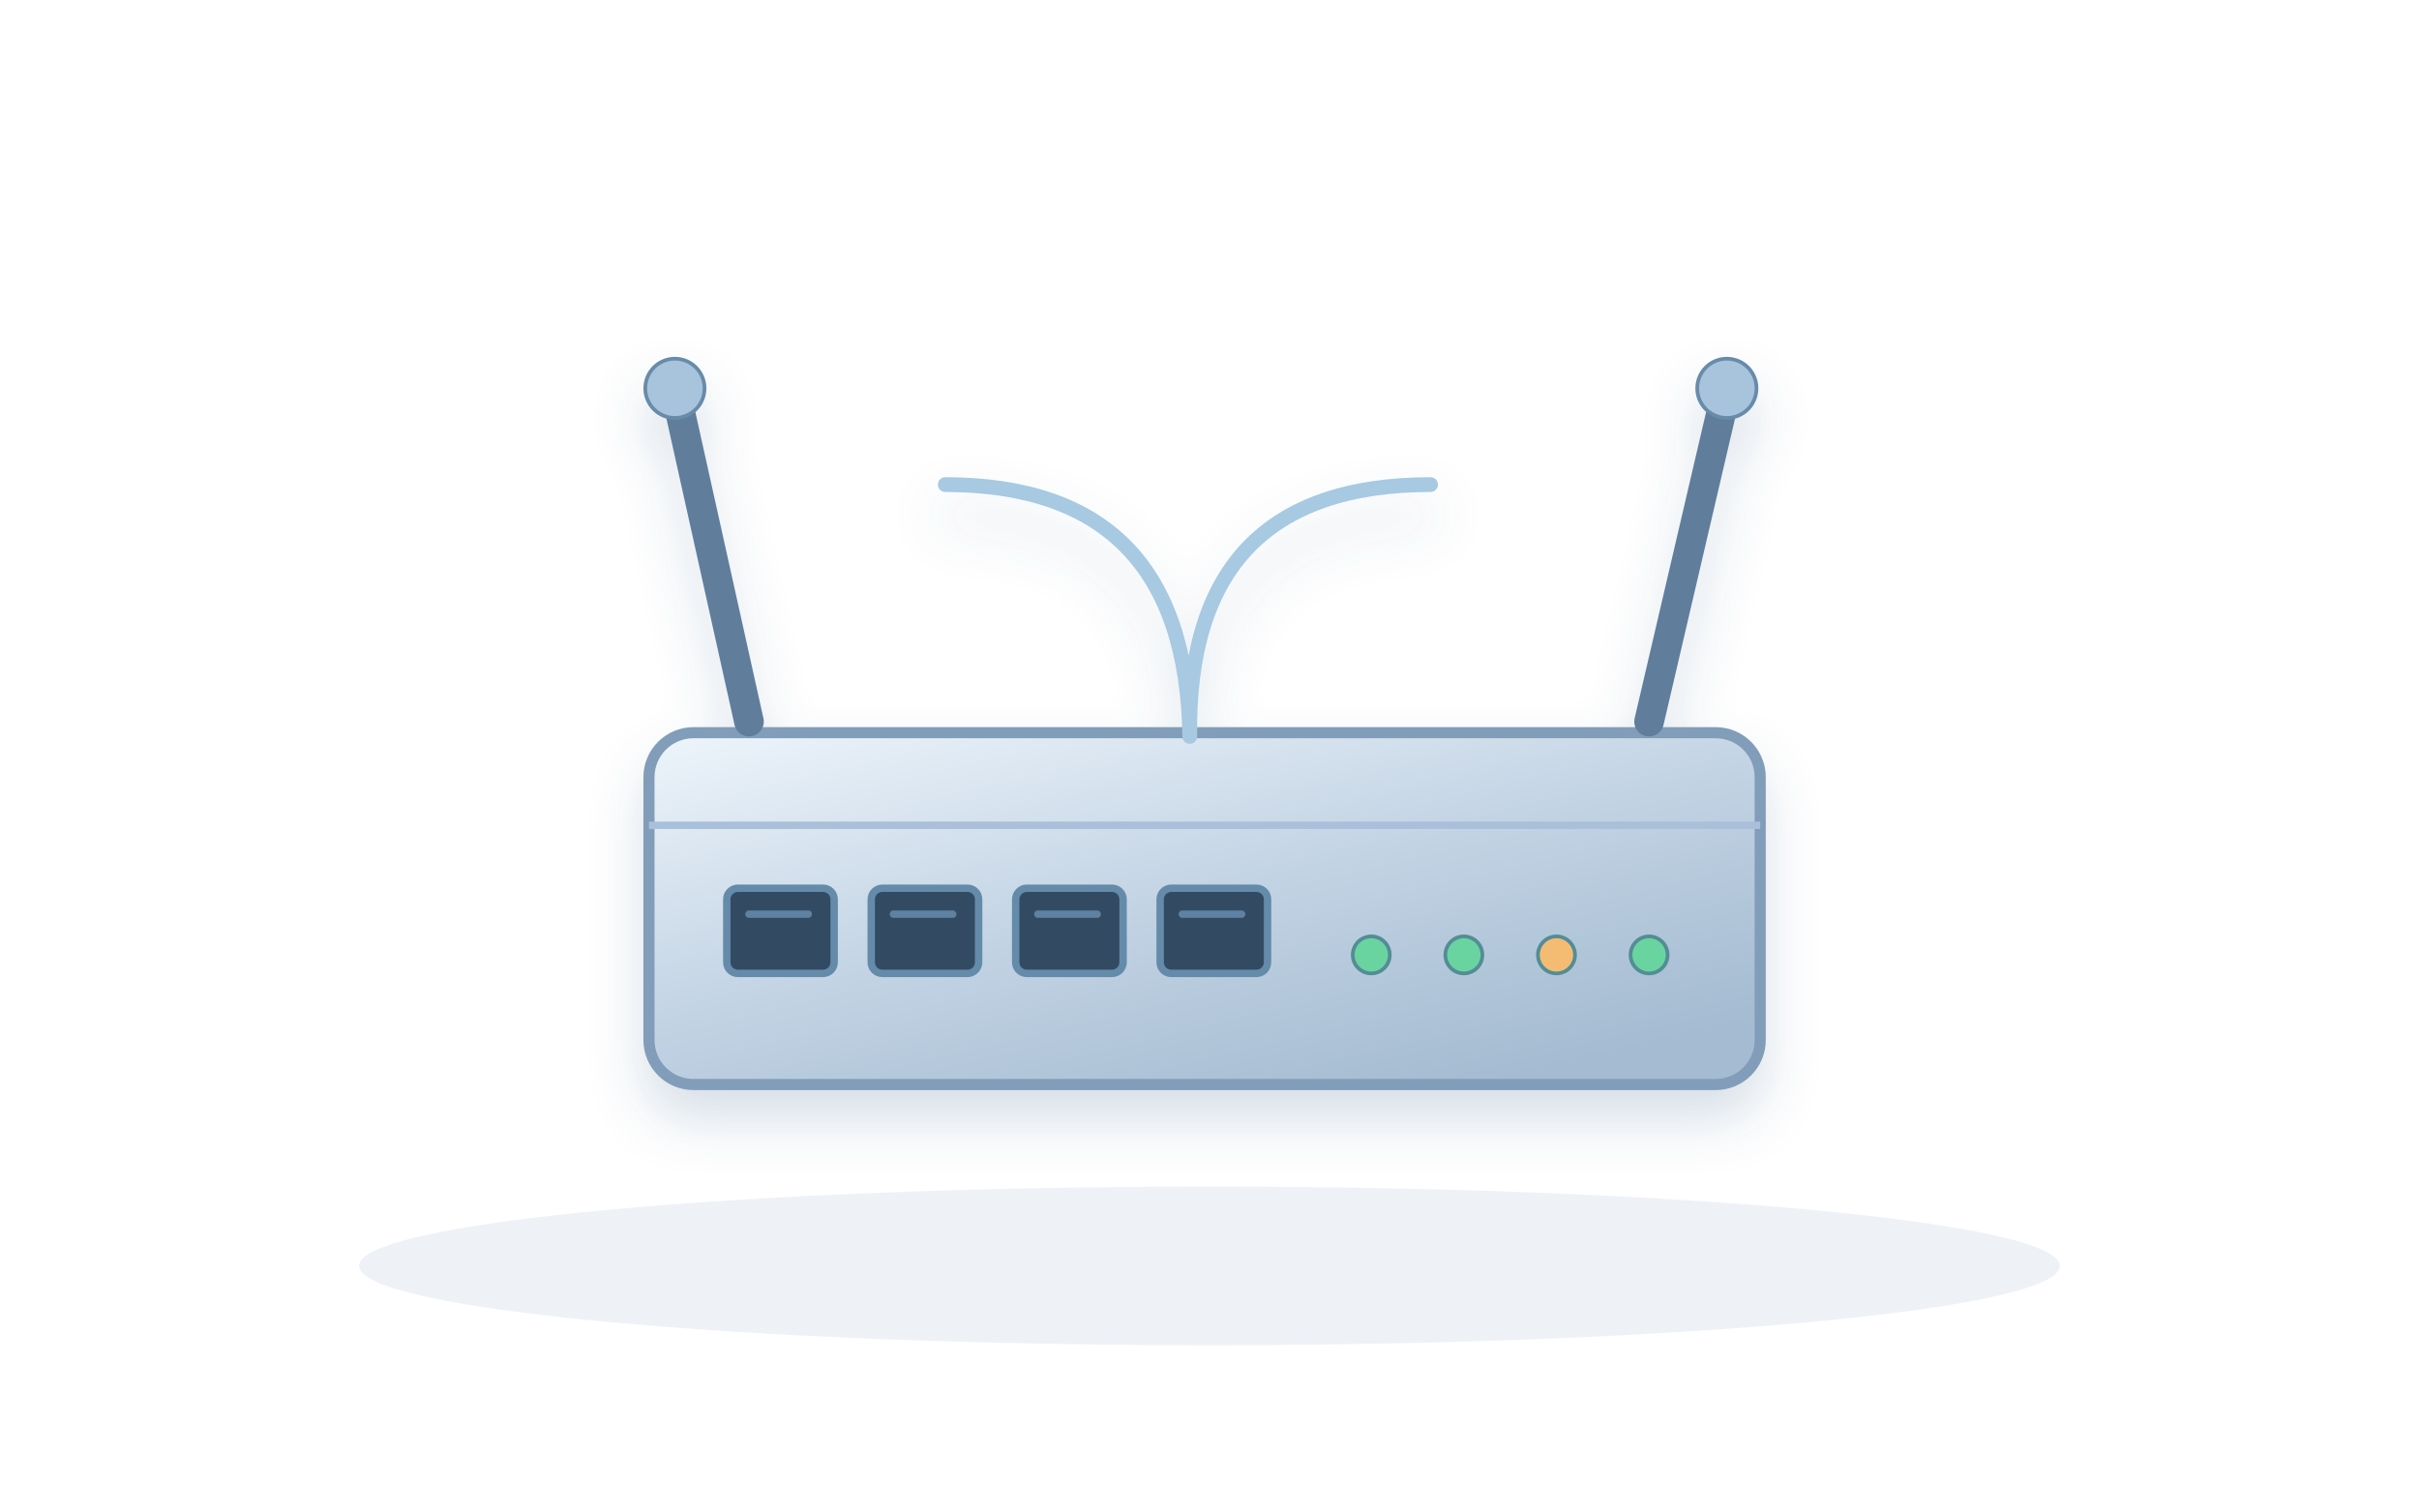
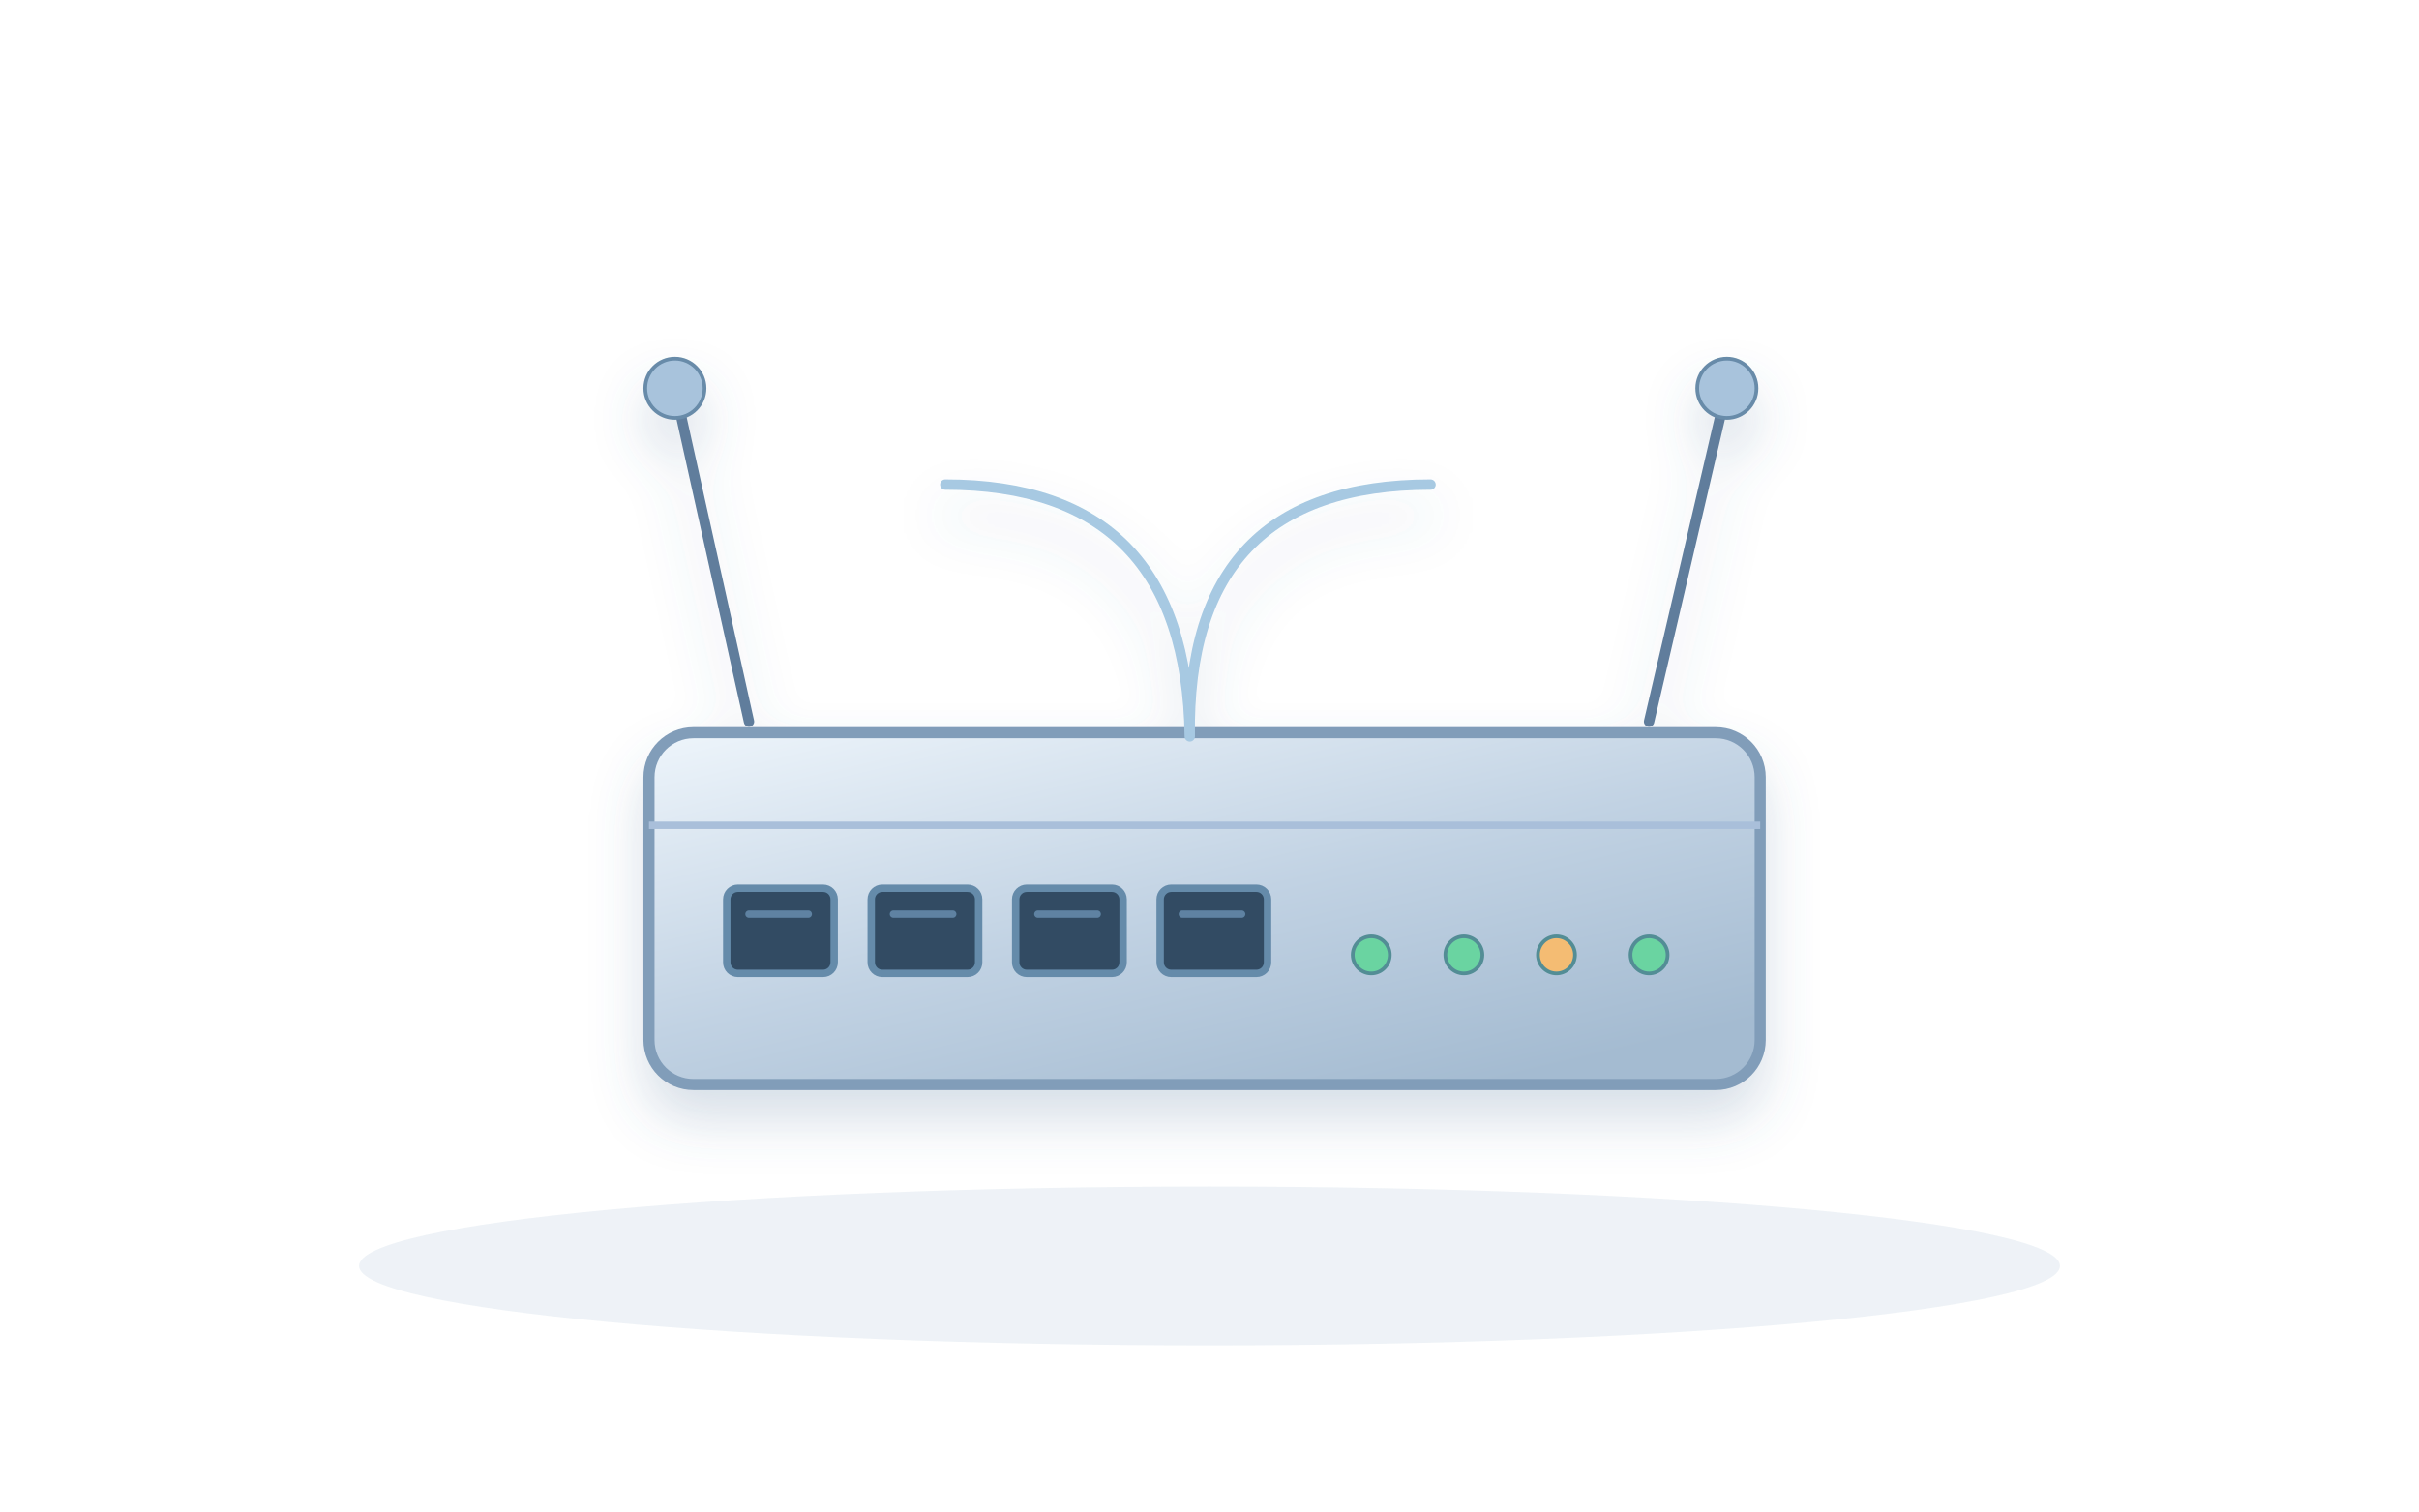
<svg xmlns="http://www.w3.org/2000/svg" width="640" height="400" viewBox="0 0 640 400" preserveAspectRatio="xMidYMid meet" role="img" aria-labelledby="router-title router-desc" data-tl-illustration-id="router" data-design-version="1" data-category="Networking">
  <defs>
    <linearGradient id="metal" x2=".75" y2="1">
      <stop stop-color="#EEF5FB" />
      <stop offset=".55" stop-color="#C1D2E3" />
      <stop offset="1" stop-color="#A4BBD1" />
    </linearGradient>
    <linearGradient id="pcb" x2=".9" y2=".9">
      <stop stop-color="#2A927B" />
      <stop offset="1" stop-color="#125B50" />
    </linearGradient>
    <linearGradient id="core" x2="1" y2="1">
      <stop stop-color="#71C9F1" />
      <stop offset=".55" stop-color="#3279B4" />
      <stop offset="1" stop-color="#193D75" />
    </linearGradient>
    <linearGradient id="silicon" x2=".8" y2="1">
      <stop stop-color="#EBF3FB" />
      <stop offset="1" stop-color="#9EB9D0" />
    </linearGradient>
    <linearGradient id="rack" x2="1" y2="1">
      <stop stop-color="#8EB3D0" />
      <stop offset="1" stop-color="#557B9E" />
    </linearGradient>
    <linearGradient id="database" x2="1" y2="1">
      <stop stop-color="#EAF8FF" />
      <stop offset=".55" stop-color="#9BCCEA" />
      <stop offset="1" stop-color="#69A8D6" />
    </linearGradient>
    <linearGradient id="browser" x2="1" y2="1">
      <stop stop-color="#FFFFFF" />
      <stop offset="1" stop-color="#E9F2FB" />
    </linearGradient>
    <linearGradient id="shield" x2=".85" y2="1">
      <stop stop-color="#60C5AC" />
      <stop offset="1" stop-color="#1B8577" />
    </linearGradient>
    <linearGradient id="cloud" x2="1" y2="1">
      <stop stop-color="#FBFDFF" />
      <stop offset="1" stop-color="#CFE5F8" />
    </linearGradient>
    <linearGradient id="disc" x2="1" y2="1">
      <stop stop-color="#F9FCFF" />
      <stop offset=".55" stop-color="#94B5D1" />
      <stop offset="1" stop-color="#D9E7F3" />
    </linearGradient>
    <linearGradient id="globe" x2="1" y2="1">
      <stop stop-color="#F1FAFF" />
      <stop offset="1" stop-color="#9BC9EC" />
    </linearGradient>
    <filter id="shadow" x="-25%" y="-28%" width="150%" height="165%">
      <feDropShadow dx="0" dy="8" stdDeviation="7" flood-color="#4B7197" flood-opacity=".22" />
    </filter>
  </defs>
  <g font-family="-apple-system,BlinkMacSystemFont,Inter,Arial,sans-serif" data-motif="illustration-main">
    <ellipse cx="320" cy="335" rx="225" ry="21" fill="#7A9DBF" opacity=".13" />
    <g filter="url(#shadow)">
      <g transform="translate(157 91) scale(0.98)">
        <g data-motif="network-router">
          <rect x="15" y="105" width="300" height="95" rx="12" fill="url(#metal)" stroke="#819DB9" stroke-width="3" />
          <path d="M15 130H315" stroke="#A9BFDA" stroke-width="2" />
          <rect x="36" y="147" width="29" height="23" rx="3" fill="#314C64" stroke="#658BAA" stroke-width="2" />
          <path d="M42 154H58" fill="none" stroke="#5E82A2" stroke-width="2" stroke-linecap="round" stroke-linejoin="round" />
          <rect x="75" y="147" width="29" height="23" rx="3" fill="#314C64" stroke="#658BAA" stroke-width="2" />
          <path d="M81 154H97" fill="none" stroke="#5E82A2" stroke-width="2" stroke-linecap="round" stroke-linejoin="round" />
          <rect x="114" y="147" width="29" height="23" rx="3" fill="#314C64" stroke="#658BAA" stroke-width="2" />
          <path d="M120 154H136" fill="none" stroke="#5E82A2" stroke-width="2" stroke-linecap="round" stroke-linejoin="round" />
          <rect x="153" y="147" width="29" height="23" rx="3" fill="#314C64" stroke="#658BAA" stroke-width="2" />
          <path d="M159 154H175" fill="none" stroke="#5E82A2" stroke-width="2" stroke-linecap="round" stroke-linejoin="round" />
          <circle cx="210" cy="165" r="5" fill="#6AD4A1" stroke="#528D95" stroke-width="1" />
          <circle cx="235" cy="165" r="5" fill="#6AD4A1" stroke="#528D95" stroke-width="1" />
          <circle cx="260" cy="165" r="5" fill="#F4BC73" stroke="#528D95" stroke-width="1" />
          <circle cx="285" cy="165" r="5" fill="#6AD4A1" stroke="#528D95" stroke-width="1" />
-           <path d="M42 102L22 12M285 102L306 12" fill="none" stroke="#607D9C" stroke-width="8" stroke-linecap="round" stroke-linejoin="round" />
+           <path d="M42 102L22 12M285 102L306 12" fill="none" stroke="#607D9C" stroke-width="2.8" stroke-linecap="round" stroke-linejoin="round" />
          <circle cx="22" cy="12" r="8" fill="#A8C3DC" stroke="#678BA9" stroke-width="1" />
          <circle cx="306" cy="12" r="8" fill="#A8C3DC" stroke="#678BA9" stroke-width="1" />
-           <path d="M161 106Q160 38 95 38M161 106Q160 38 226 38" fill="none" stroke="#A7C9E2" stroke-width="4" stroke-linecap="round" stroke-linejoin="round" />
+           <path d="M161 106Q160 38 95 38M161 106Q160 38 226 38" fill="none" stroke="#A7C9E2" stroke-width="2.8" stroke-linecap="round" stroke-linejoin="round" />
        </g>
      </g>
    </g>
  </g>
</svg>
